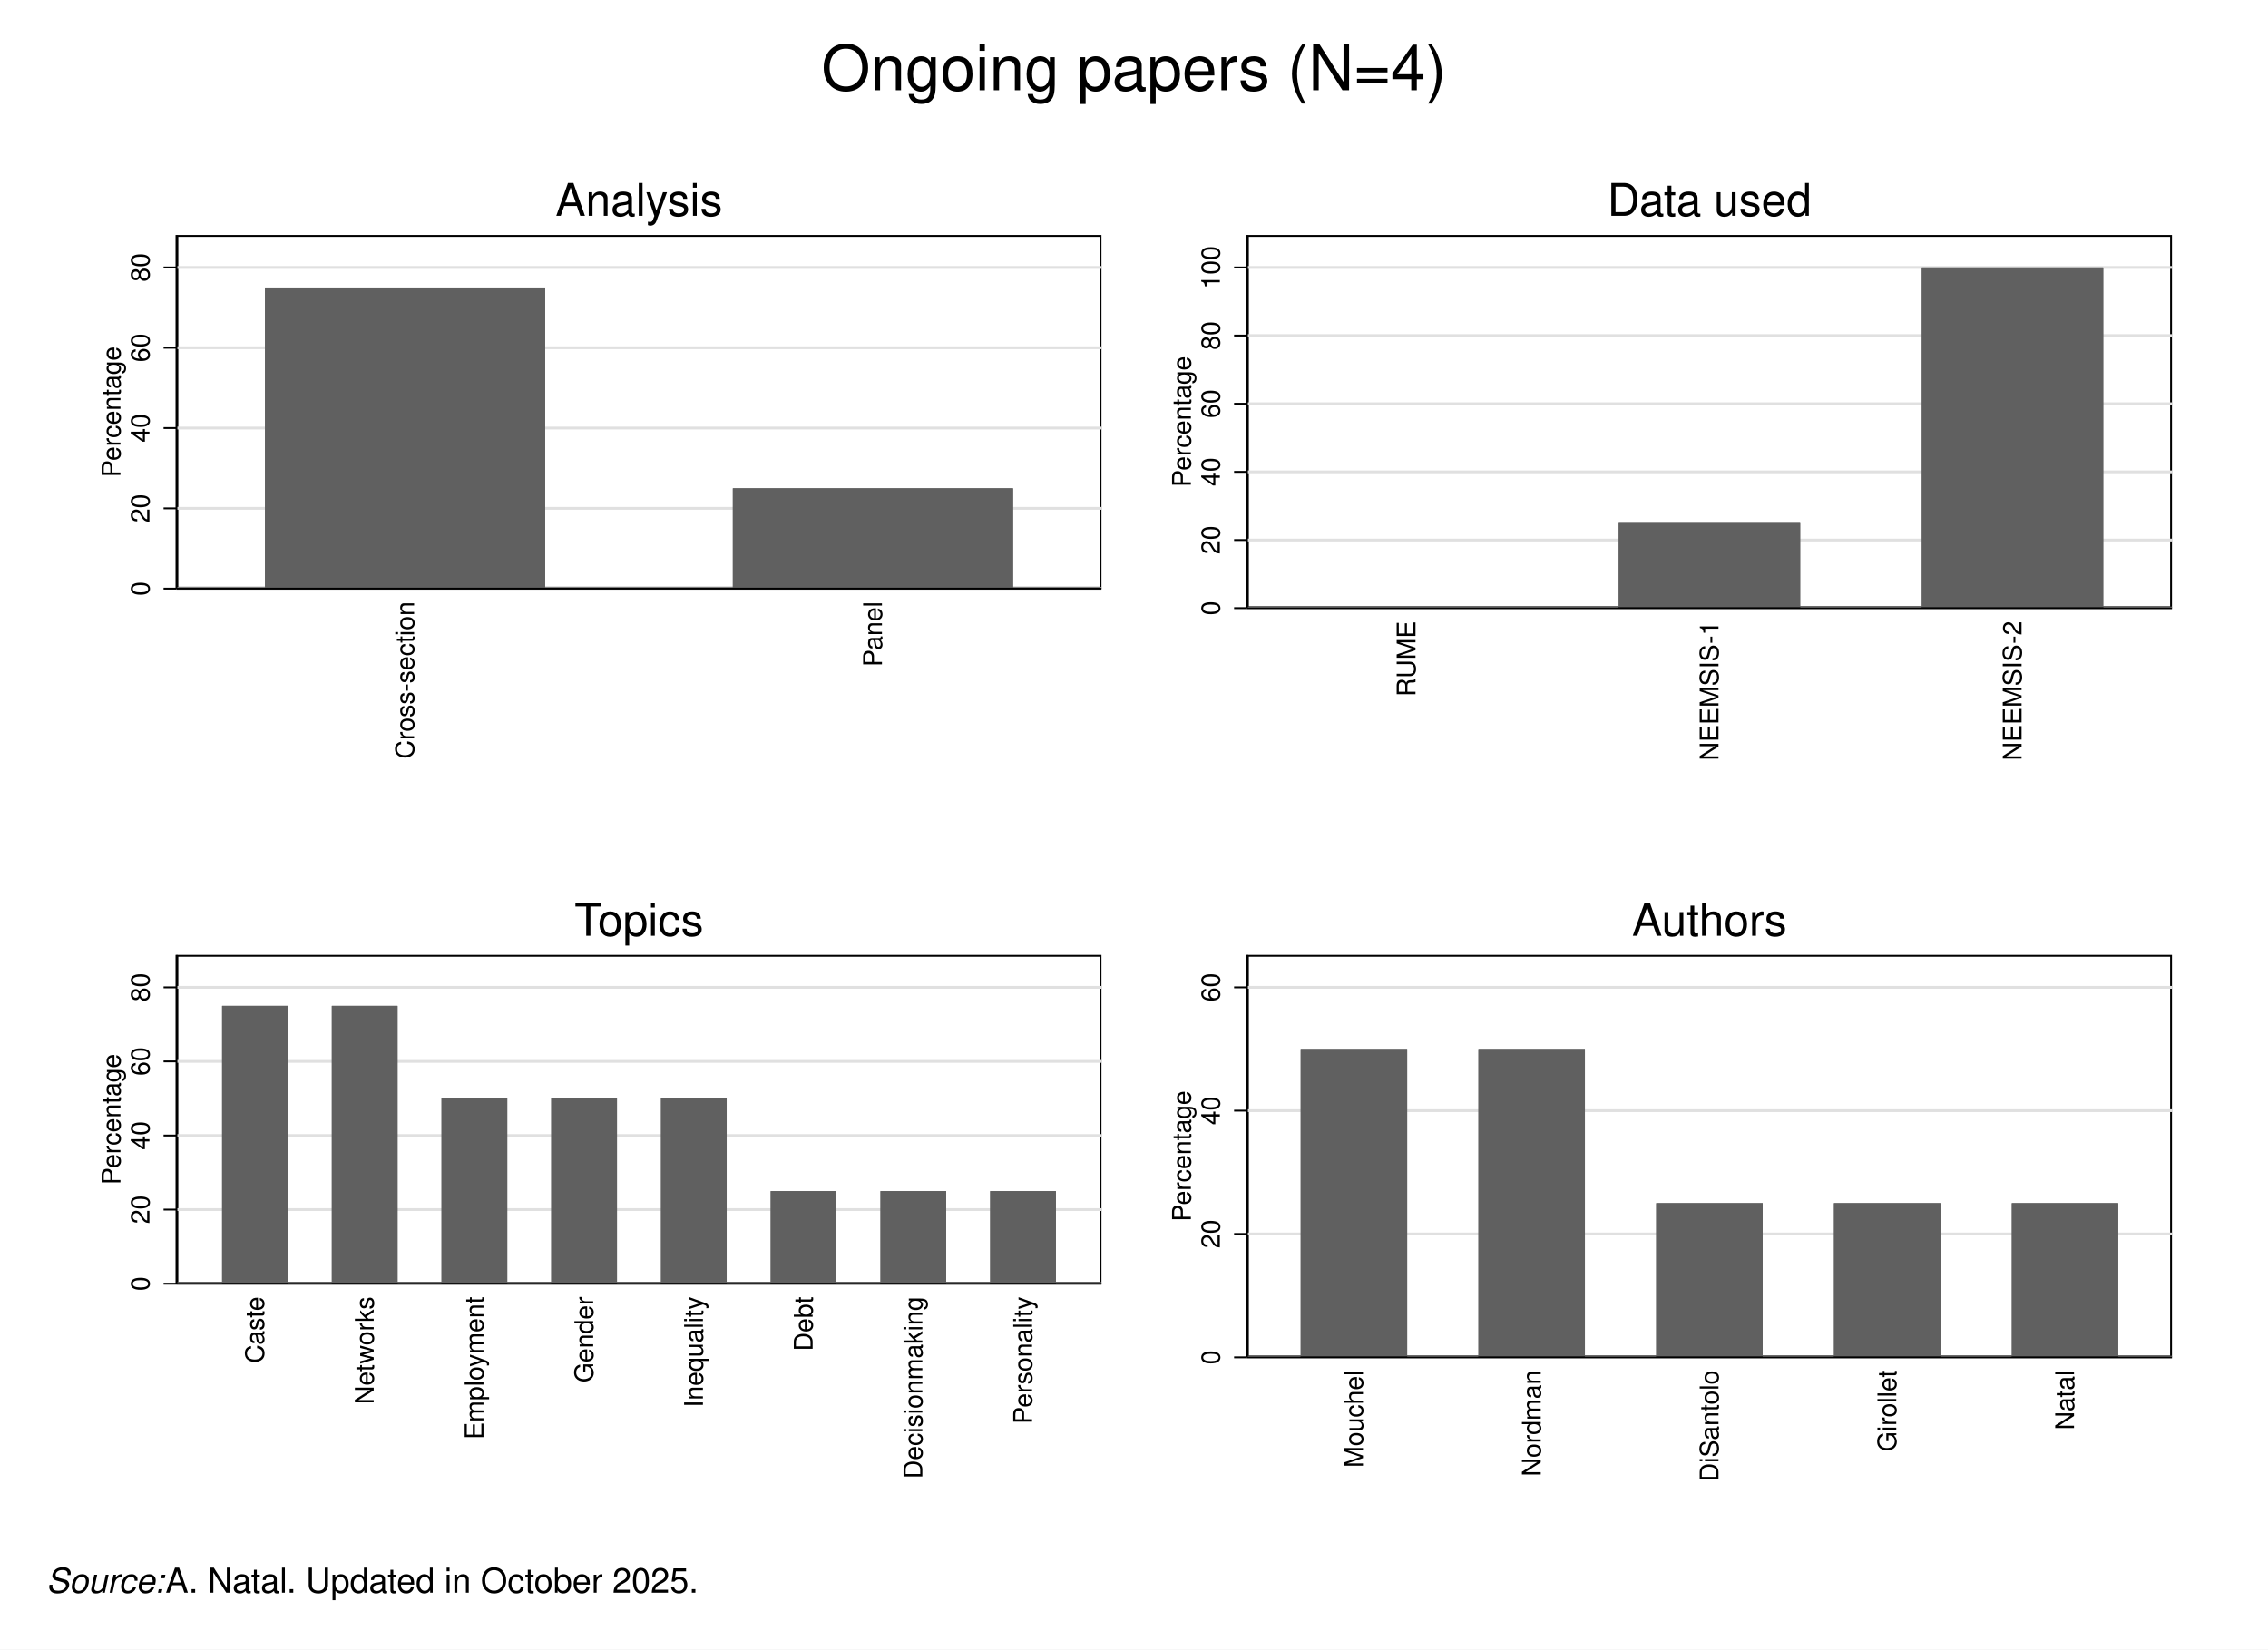
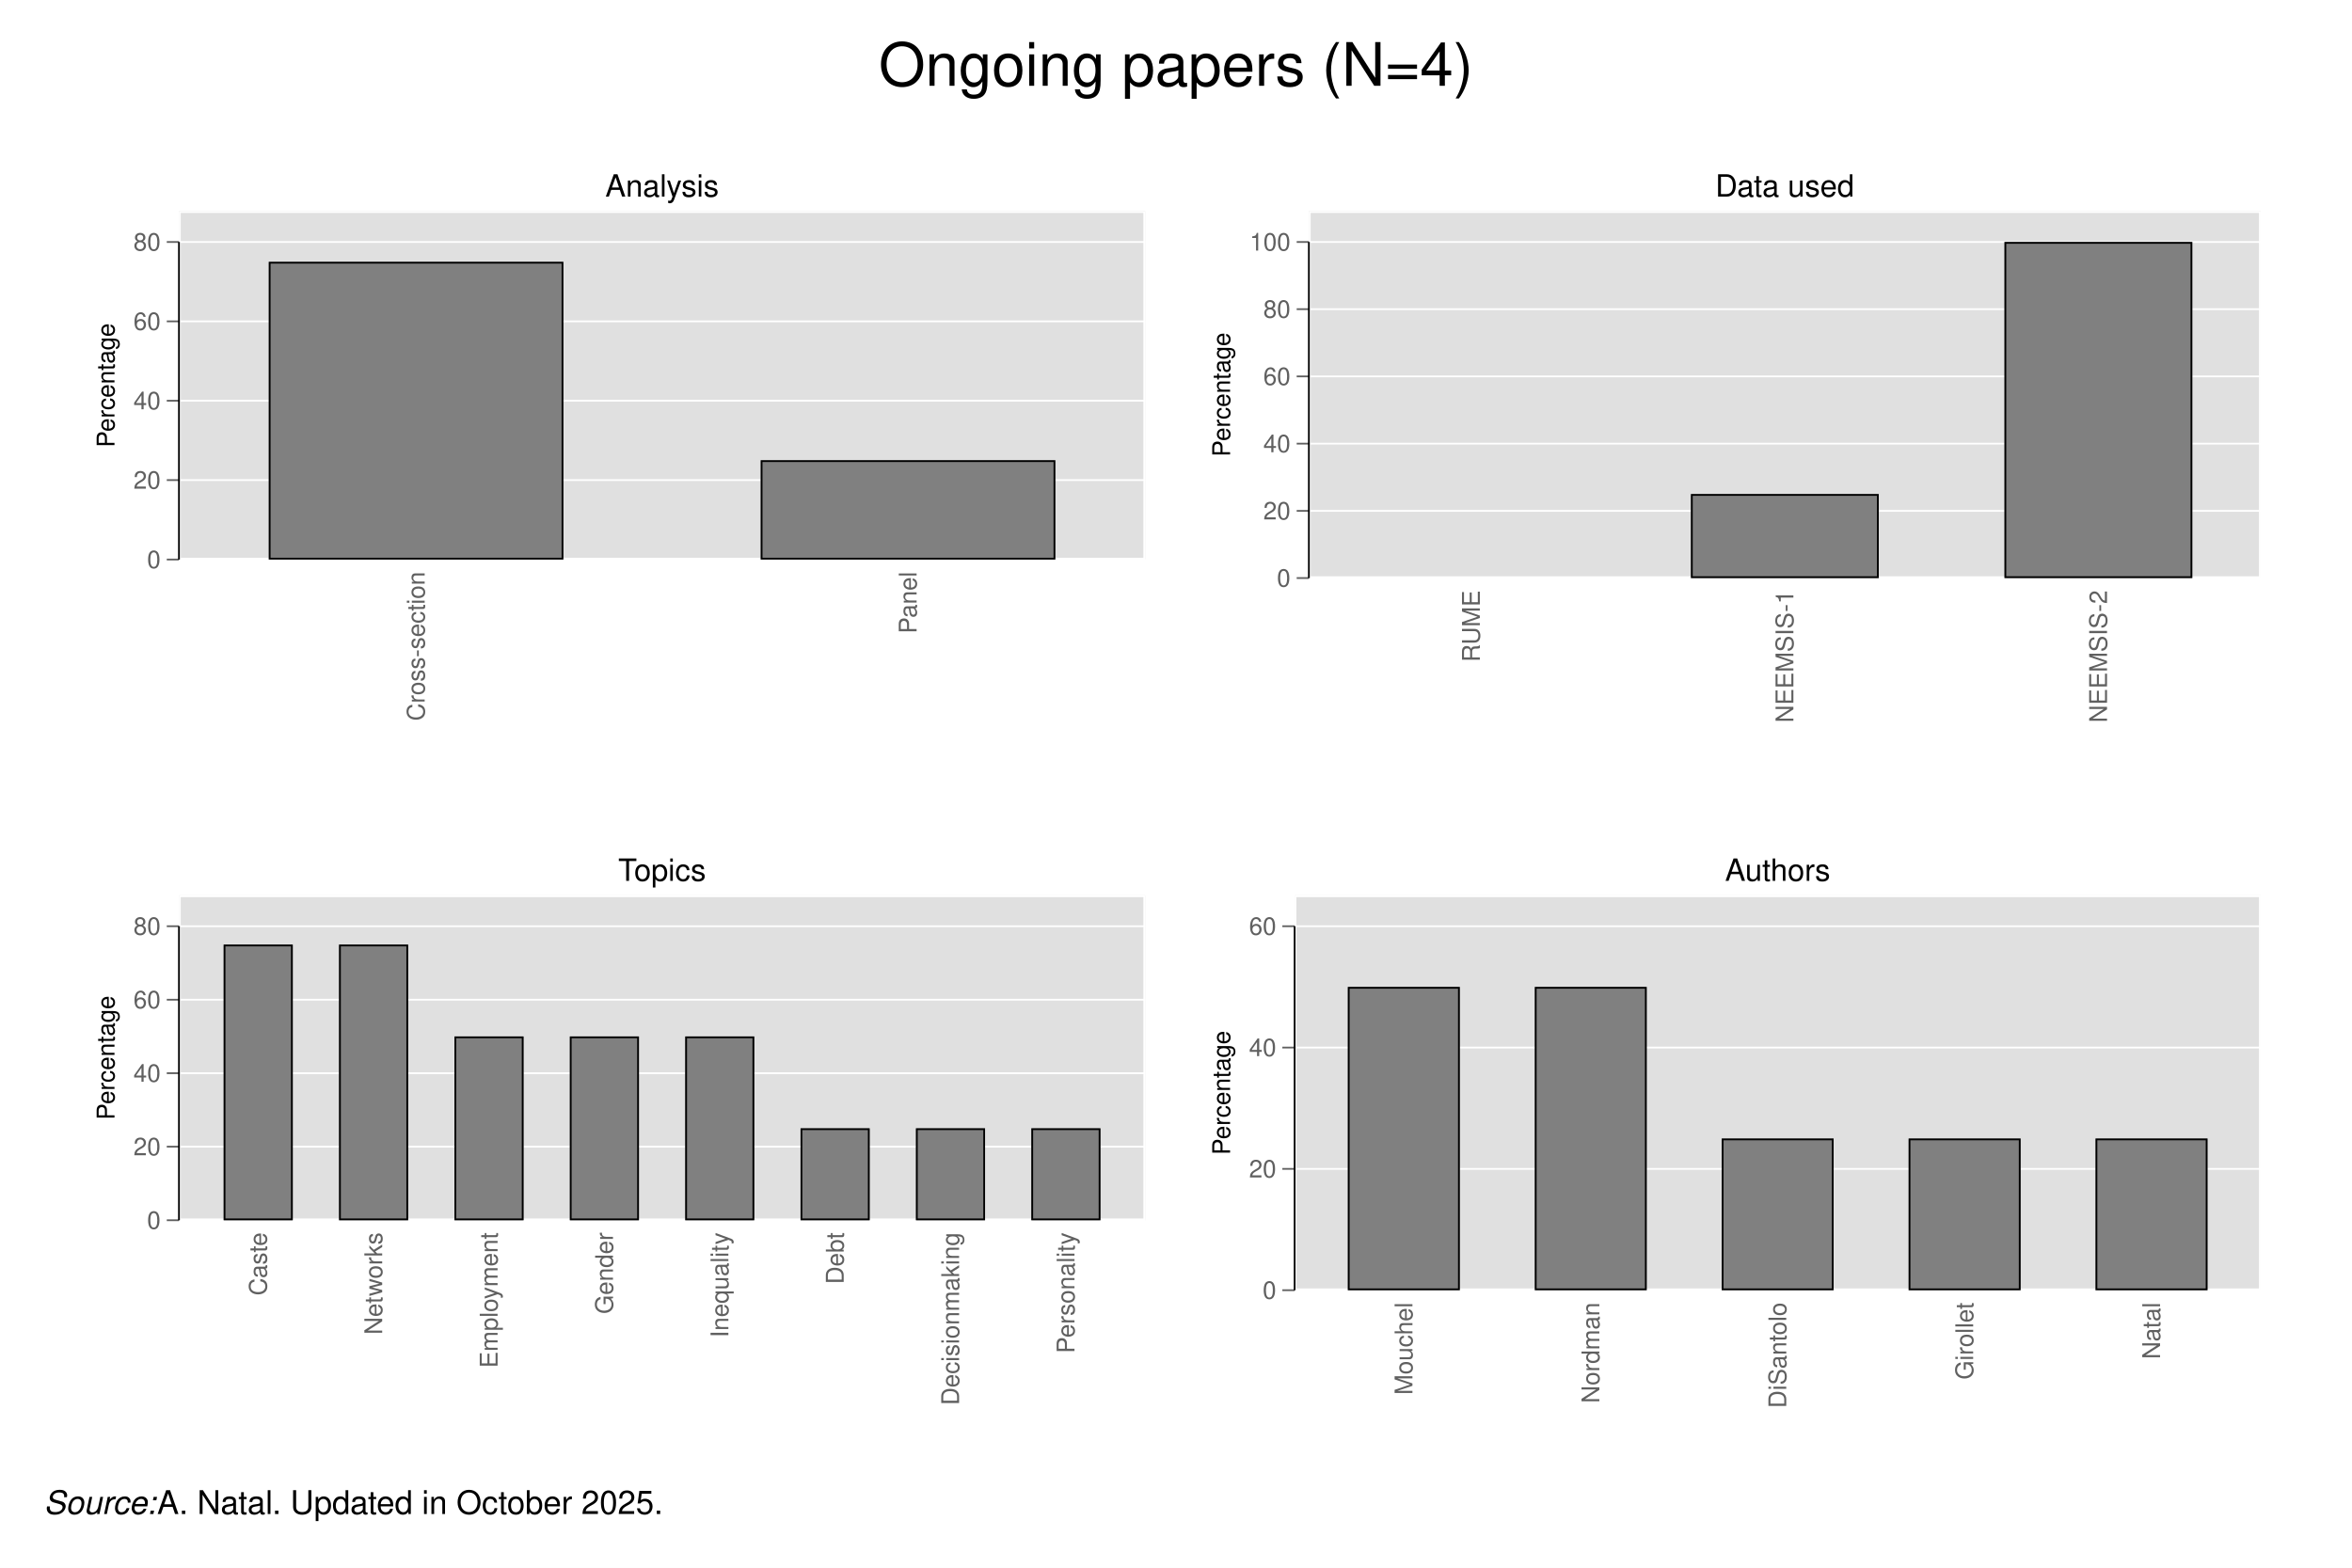
- <svg xmlns="http://www.w3.org/2000/svg" version="1.1" width="5.50in" height="4.00in" viewBox="0 0 3960 2880">
-   <rect x="0" y="0" width="3960" height="2880" style="fill:#FFFFFF;stroke:none" />
-   <rect x="0.00" y="0.00" width="3959.88" height="2880.00" style="fill:#FFFFFF" />
-   <rect x="2.88" y="2.88" width="3954.12" height="2874.24" style="fill:none;stroke:#FFFFFF;stroke-width:5.76" />
-   <rect x="63.36" y="207.91" width="3833.16" height="1257.09" style="fill:#FFFFFF" />
-   <rect x="65.52" y="210.07" width="3828.84" height="1252.77" style="fill:none;stroke:#FFFFFF;stroke-width:4.32" />
-   <rect x="110.88" y="255.43" width="1869.12" height="1162.05" style="fill:#FFFFFF" />
-   <rect x="112.50" y="257.05" width="1865.88" height="1158.81" style="fill:none;stroke:#FFFFFF;stroke-width:3.24" />
-   <rect x="309.76" y="411.99" width="1611.82" height="614.29" style="fill:none;stroke:#000000;stroke-width:3.24" />
-   <line x1="308.14" y1="1027.90" x2="1923.20" y2="1027.90" style="stroke:#E0E0E0;stroke-width:4.86" />
-   <line x1="308.14" y1="887.69" x2="1923.20" y2="887.69" style="stroke:#E0E0E0;stroke-width:4.86" />
-   <line x1="308.14" y1="747.47" x2="1923.20" y2="747.47" style="stroke:#E0E0E0;stroke-width:4.86" />
-   <line x1="308.14" y1="607.26" x2="1923.20" y2="607.26" style="stroke:#E0E0E0;stroke-width:4.86" />
-   <line x1="308.14" y1="467.05" x2="1923.20" y2="467.05" style="stroke:#E0E0E0;stroke-width:4.86" />
-   <rect x="462.70" y="502.07" width="489.18" height="525.83" style="fill:#606060" />
-   <rect x="464.32" y="503.69" width="485.94" height="522.59" style="fill:none;stroke:#606060;stroke-width:3.24" />
-   <rect x="1279.58" y="852.66" width="489.18" height="175.24" style="fill:#606060" />
-   <rect x="1281.19" y="854.28" width="485.94" height="172.00" style="fill:none;stroke:#606060;stroke-width:3.24" />
-   <line x1="308.14" y1="1027.90" x2="308.14" y2="410.37" style="stroke:#000000;stroke-width:3.24" />
-   <line x1="308.14" y1="1027.90" x2="285.62" y2="1027.90" style="stroke:#000000;stroke-width:3.24" />
-   <text x="260.90" y="1027.90" style="font-family:'Helvetica';font-size:45.05px;fill:#000000" transform="rotate(-90 260.90,1027.90)" text-anchor="middle">0</text>
-   <line x1="308.14" y1="887.69" x2="285.62" y2="887.69" style="stroke:#000000;stroke-width:3.24" />
-   <text x="260.90" y="887.69" style="font-family:'Helvetica';font-size:45.05px;fill:#000000" transform="rotate(-90 260.90,887.69)" text-anchor="middle">20</text>
-   <line x1="308.14" y1="747.47" x2="285.62" y2="747.47" style="stroke:#000000;stroke-width:3.24" />
-   <text x="260.90" y="747.47" style="font-family:'Helvetica';font-size:45.05px;fill:#000000" transform="rotate(-90 260.90,747.47)" text-anchor="middle">40</text>
-   <line x1="308.14" y1="607.26" x2="285.62" y2="607.26" style="stroke:#000000;stroke-width:3.24" />
-   <text x="260.90" y="607.26" style="font-family:'Helvetica';font-size:45.05px;fill:#000000" transform="rotate(-90 260.90,607.26)" text-anchor="middle">60</text>
-   <line x1="308.14" y1="467.05" x2="285.62" y2="467.05" style="stroke:#000000;stroke-width:3.24" />
-   <text x="260.90" y="467.05" style="font-family:'Helvetica';font-size:45.05px;fill:#000000" transform="rotate(-90 260.90,467.05)" text-anchor="middle">80</text>
-   <text x="210.29" y="719.13" style="font-family:'Helvetica';font-size:45.05px;fill:#000000" transform="rotate(-90 210.29,719.13)" text-anchor="middle">Percentage</text>
-   <line x1="308.14" y1="1027.90" x2="1923.20" y2="1027.90" style="stroke:#000000;stroke-width:3.24" />
-   <text x="723.03" y="1050.42" style="font-family:'Helvetica';font-size:45.05px;fill:#000000" transform="rotate(-90 723.03,1050.42)" text-anchor="end">Cross-section</text>
-   <text x="1539.90" y="1050.42" style="font-family:'Helvetica';font-size:45.05px;fill:#000000" transform="rotate(-90 1539.90,1050.42)" text-anchor="end">Panel</text>
-   <text x="1115.73" y="376.92" style="font-family:'Helvetica';font-size:78.70px;fill:#000000" text-anchor="middle">Analysis</text>
-   <rect x="1980.00" y="255.43" width="1869.00" height="1162.05" style="fill:#FFFFFF" />
-   <rect x="1981.62" y="257.05" width="1865.76" height="1158.81" style="fill:none;stroke:#FFFFFF;stroke-width:3.24" />
-   <rect x="2178.88" y="411.99" width="1611.82" height="648.32" style="fill:none;stroke:#000000;stroke-width:3.24" />
-   <line x1="2177.26" y1="1061.93" x2="3792.32" y2="1061.93" style="stroke:#E0E0E0;stroke-width:4.86" />
-   <line x1="2177.26" y1="943.00" x2="3792.32" y2="943.00" style="stroke:#E0E0E0;stroke-width:4.86" />
-   <line x1="2177.26" y1="823.95" x2="3792.32" y2="823.95" style="stroke:#E0E0E0;stroke-width:4.86" />
-   <line x1="2177.26" y1="705.03" x2="3792.32" y2="705.03" style="stroke:#E0E0E0;stroke-width:4.86" />
-   <line x1="2177.26" y1="585.97" x2="3792.32" y2="585.97" style="stroke:#E0E0E0;stroke-width:4.86" />
-   <line x1="2177.26" y1="467.05" x2="3792.32" y2="467.05" style="stroke:#E0E0E0;stroke-width:4.86" />
-   <rect x="2826.33" y="913.30" width="316.80" height="148.63" style="fill:#606060" />
-   <rect x="2827.95" y="914.92" width="313.56" height="145.39" style="fill:none;stroke:#606060;stroke-width:3.24" />
-   <rect x="3355.48" y="467.05" width="316.80" height="594.88" style="fill:#606060" />
-   <rect x="3357.10" y="468.67" width="313.56" height="591.64" style="fill:none;stroke:#606060;stroke-width:3.24" />
-   <line x1="2177.26" y1="1061.93" x2="2177.26" y2="410.37" style="stroke:#000000;stroke-width:3.24" />
-   <line x1="2177.26" y1="1061.93" x2="2154.74" y2="1061.93" style="stroke:#000000;stroke-width:3.24" />
-   <text x="2129.90" y="1061.93" style="font-family:'Helvetica';font-size:45.05px;fill:#000000" transform="rotate(-90 2129.90,1061.93)" text-anchor="middle">0</text>
-   <line x1="2177.26" y1="943.00" x2="2154.74" y2="943.00" style="stroke:#000000;stroke-width:3.24" />
-   <text x="2129.90" y="943.00" style="font-family:'Helvetica';font-size:45.05px;fill:#000000" transform="rotate(-90 2129.90,943.00)" text-anchor="middle">20</text>
-   <line x1="2177.26" y1="823.95" x2="2154.74" y2="823.95" style="stroke:#000000;stroke-width:3.24" />
-   <text x="2129.90" y="823.95" style="font-family:'Helvetica';font-size:45.05px;fill:#000000" transform="rotate(-90 2129.90,823.95)" text-anchor="middle">40</text>
-   <line x1="2177.26" y1="705.03" x2="2154.74" y2="705.03" style="stroke:#000000;stroke-width:3.24" />
-   <text x="2129.90" y="705.03" style="font-family:'Helvetica';font-size:45.05px;fill:#000000" transform="rotate(-90 2129.90,705.03)" text-anchor="middle">60</text>
-   <line x1="2177.26" y1="585.97" x2="2154.74" y2="585.97" style="stroke:#000000;stroke-width:3.24" />
-   <text x="2129.90" y="585.97" style="font-family:'Helvetica';font-size:45.05px;fill:#000000" transform="rotate(-90 2129.90,585.97)" text-anchor="middle">80</text>
-   <line x1="2177.26" y1="467.05" x2="2154.74" y2="467.05" style="stroke:#000000;stroke-width:3.24" />
-   <text x="2129.90" y="467.05" style="font-family:'Helvetica';font-size:45.05px;fill:#000000" transform="rotate(-90 2129.90,467.05)" text-anchor="middle">100</text>
-   <text x="2079.28" y="736.21" style="font-family:'Helvetica';font-size:45.05px;fill:#000000" transform="rotate(-90 2079.28,736.21)" text-anchor="middle">Percentage</text>
-   <line x1="2177.26" y1="1061.93" x2="3792.32" y2="1061.93" style="stroke:#000000;stroke-width:3.24" />
-   <text x="2471.49" y="1084.46" style="font-family:'Helvetica';font-size:45.05px;fill:#000000" transform="rotate(-90 2471.49,1084.46)" text-anchor="end">RUME</text>
-   <text x="3000.52" y="1084.46" style="font-family:'Helvetica';font-size:45.05px;fill:#000000" transform="rotate(-90 3000.52,1084.46)" text-anchor="end">NEEMSIS-1</text>
-   <text x="3529.68" y="1084.46" style="font-family:'Helvetica';font-size:45.05px;fill:#000000" transform="rotate(-90 3529.68,1084.46)" text-anchor="end">NEEMSIS-2</text>
-   <text x="2984.73" y="376.92" style="font-family:'Helvetica';font-size:78.70px;fill:#000000" text-anchor="middle">Data used</text>
-   <rect x="63.36" y="1465.00" width="3833.16" height="1257.09" style="fill:#FFFFFF" />
-   <rect x="65.52" y="1467.16" width="3828.84" height="1252.77" style="fill:none;stroke:#FFFFFF;stroke-width:4.32" />
-   <rect x="110.88" y="1512.52" width="1869.12" height="1162.05" style="fill:#FFFFFF" />
-   <rect x="112.50" y="1514.14" width="1865.88" height="1158.81" style="fill:none;stroke:#FFFFFF;stroke-width:3.24" />
-   <rect x="309.76" y="1669.08" width="1611.82" height="570.98" style="fill:none;stroke:#000000;stroke-width:3.24" />
-   <line x1="308.14" y1="2241.68" x2="1923.20" y2="2241.68" style="stroke:#E0E0E0;stroke-width:4.86" />
-   <line x1="308.14" y1="2112.23" x2="1923.20" y2="2112.23" style="stroke:#E0E0E0;stroke-width:4.86" />
-   <line x1="308.14" y1="1982.91" x2="1923.20" y2="1982.91" style="stroke:#E0E0E0;stroke-width:4.86" />
-   <line x1="308.14" y1="1853.46" x2="1923.20" y2="1853.46" style="stroke:#E0E0E0;stroke-width:4.86" />
-   <line x1="308.14" y1="1724.14" x2="1923.20" y2="1724.14" style="stroke:#E0E0E0;stroke-width:4.86" />
-   <rect x="387.83" y="1756.44" width="114.72" height="485.24" style="fill:#606060" />
-   <rect x="389.45" y="1758.06" width="111.48" height="482.00" style="fill:none;stroke:#606060;stroke-width:3.24" />
-   <rect x="579.40" y="1756.44" width="114.72" height="485.24" style="fill:#606060" />
-   <rect x="581.02" y="1758.06" width="111.48" height="482.00" style="fill:none;stroke:#606060;stroke-width:3.24" />
-   <rect x="770.96" y="1918.18" width="114.72" height="323.49" style="fill:#606060" />
-   <rect x="772.58" y="1919.80" width="111.48" height="320.25" style="fill:none;stroke:#606060;stroke-width:3.24" />
-   <rect x="962.53" y="1918.18" width="114.72" height="323.49" style="fill:#606060" />
-   <rect x="964.15" y="1919.80" width="111.48" height="320.25" style="fill:none;stroke:#606060;stroke-width:3.24" />
-   <rect x="1154.09" y="1918.18" width="114.72" height="323.49" style="fill:#606060" />
-   <rect x="1155.71" y="1919.80" width="111.48" height="320.25" style="fill:none;stroke:#606060;stroke-width:3.24" />
-   <rect x="1345.66" y="2079.93" width="114.72" height="161.75" style="fill:#606060" />
-   <rect x="1347.28" y="2081.55" width="111.48" height="158.51" style="fill:none;stroke:#606060;stroke-width:3.24" />
-   <rect x="1537.35" y="2079.93" width="114.72" height="161.75" style="fill:#606060" />
-   <rect x="1538.97" y="2081.55" width="111.48" height="158.51" style="fill:none;stroke:#606060;stroke-width:3.24" />
-   <rect x="1728.91" y="2079.93" width="114.72" height="161.75" style="fill:#606060" />
-   <rect x="1730.53" y="2081.55" width="111.48" height="158.51" style="fill:none;stroke:#606060;stroke-width:3.24" />
-   <line x1="308.14" y1="2241.68" x2="308.14" y2="1667.46" style="stroke:#000000;stroke-width:3.24" />
-   <line x1="308.14" y1="2241.68" x2="285.62" y2="2241.68" style="stroke:#000000;stroke-width:3.24" />
-   <text x="260.90" y="2241.68" style="font-family:'Helvetica';font-size:45.05px;fill:#000000" transform="rotate(-90 260.90,2241.68)" text-anchor="middle">0</text>
-   <line x1="308.14" y1="2112.23" x2="285.62" y2="2112.23" style="stroke:#000000;stroke-width:3.24" />
-   <text x="260.90" y="2112.23" style="font-family:'Helvetica';font-size:45.05px;fill:#000000" transform="rotate(-90 260.90,2112.23)" text-anchor="middle">20</text>
-   <line x1="308.14" y1="1982.91" x2="285.62" y2="1982.91" style="stroke:#000000;stroke-width:3.24" />
-   <text x="260.90" y="1982.91" style="font-family:'Helvetica';font-size:45.05px;fill:#000000" transform="rotate(-90 260.90,1982.91)" text-anchor="middle">40</text>
-   <line x1="308.14" y1="1853.46" x2="285.62" y2="1853.46" style="stroke:#000000;stroke-width:3.24" />
-   <text x="260.90" y="1853.46" style="font-family:'Helvetica';font-size:45.05px;fill:#000000" transform="rotate(-90 260.90,1853.46)" text-anchor="middle">60</text>
-   <line x1="308.14" y1="1724.14" x2="285.62" y2="1724.14" style="stroke:#000000;stroke-width:3.24" />
-   <text x="260.90" y="1724.14" style="font-family:'Helvetica';font-size:45.05px;fill:#000000" transform="rotate(-90 260.90,1724.14)" text-anchor="middle">80</text>
-   <text x="210.29" y="1954.57" style="font-family:'Helvetica';font-size:45.05px;fill:#000000" transform="rotate(-90 210.29,1954.57)" text-anchor="middle">Percentage</text>
-   <line x1="308.14" y1="2241.68" x2="1923.20" y2="2241.68" style="stroke:#000000;stroke-width:3.24" />
-   <text x="460.93" y="2264.20" style="font-family:'Helvetica';font-size:45.05px;fill:#000000" transform="rotate(-90 460.93,2264.20)" text-anchor="end">Caste</text>
-   <text x="652.49" y="2264.20" style="font-family:'Helvetica';font-size:45.05px;fill:#000000" transform="rotate(-90 652.49,2264.20)" text-anchor="end">Networks</text>
-   <text x="844.18" y="2264.20" style="font-family:'Helvetica';font-size:45.05px;fill:#000000" transform="rotate(-90 844.18,2264.20)" text-anchor="end">Employment</text>
-   <text x="1035.74" y="2264.20" style="font-family:'Helvetica';font-size:45.05px;fill:#000000" transform="rotate(-90 1035.74,2264.20)" text-anchor="end">Gender</text>
-   <text x="1227.31" y="2264.20" style="font-family:'Helvetica';font-size:45.05px;fill:#000000" transform="rotate(-90 1227.31,2264.20)" text-anchor="end">Inequality</text>
-   <text x="1418.87" y="2264.20" style="font-family:'Helvetica';font-size:45.05px;fill:#000000" transform="rotate(-90 1418.87,2264.20)" text-anchor="end">Debt</text>
-   <text x="1610.44" y="2264.20" style="font-family:'Helvetica';font-size:45.05px;fill:#000000" transform="rotate(-90 1610.44,2264.20)" text-anchor="end">Decisionmaking</text>
-   <text x="1802.00" y="2264.20" style="font-family:'Helvetica';font-size:45.05px;fill:#000000" transform="rotate(-90 1802.00,2264.20)" text-anchor="end">Personality</text>
-   <text x="1115.73" y="1634.01" style="font-family:'Helvetica';font-size:78.70px;fill:#000000" text-anchor="middle">Topics</text>
-   <rect x="1980.00" y="1512.52" width="1869.00" height="1162.05" style="fill:#FFFFFF" />
-   <rect x="1981.62" y="1514.14" width="1865.76" height="1158.81" style="fill:none;stroke:#FFFFFF;stroke-width:3.24" />
-   <rect x="2178.88" y="1669.08" width="1611.82" height="699.56" style="fill:none;stroke:#000000;stroke-width:3.24" />
-   <line x1="2177.26" y1="2370.26" x2="3792.32" y2="2370.26" style="stroke:#E0E0E0;stroke-width:4.86" />
-   <line x1="2177.26" y1="2154.80" x2="3792.32" y2="2154.80" style="stroke:#E0E0E0;stroke-width:4.86" />
-   <line x1="2177.26" y1="1939.47" x2="3792.32" y2="1939.47" style="stroke:#E0E0E0;stroke-width:4.86" />
-   <line x1="2177.26" y1="1724.14" x2="3792.32" y2="1724.14" style="stroke:#E0E0E0;stroke-width:4.86" />
-   <rect x="2271.06" y="1831.80" width="185.87" height="538.45" style="fill:#606060" />
-   <rect x="2272.68" y="1833.42" width="182.63" height="535.21" style="fill:none;stroke:#606060;stroke-width:3.24" />
-   <rect x="2581.43" y="1831.80" width="185.87" height="538.45" style="fill:#606060" />
-   <rect x="2583.04" y="1833.42" width="182.63" height="535.21" style="fill:none;stroke:#606060;stroke-width:3.24" />
-   <rect x="2891.79" y="2100.97" width="185.87" height="269.29" style="fill:#606060" />
-   <rect x="2893.41" y="2102.59" width="182.63" height="266.05" style="fill:none;stroke:#606060;stroke-width:3.24" />
-   <rect x="3202.16" y="2100.97" width="185.87" height="269.29" style="fill:#606060" />
-   <rect x="3203.77" y="2102.59" width="182.63" height="266.05" style="fill:none;stroke:#606060;stroke-width:3.24" />
-   <rect x="3512.64" y="2100.97" width="185.75" height="269.29" style="fill:#606060" />
-   <rect x="3514.26" y="2102.59" width="182.51" height="266.05" style="fill:none;stroke:#606060;stroke-width:3.24" />
-   <line x1="2177.26" y1="2370.26" x2="2177.26" y2="1667.46" style="stroke:#000000;stroke-width:3.24" />
-   <line x1="2177.26" y1="2370.26" x2="2154.74" y2="2370.26" style="stroke:#000000;stroke-width:3.24" />
-   <text x="2129.90" y="2370.26" style="font-family:'Helvetica';font-size:45.05px;fill:#000000" transform="rotate(-90 2129.90,2370.26)" text-anchor="middle">0</text>
-   <line x1="2177.26" y1="2154.80" x2="2154.74" y2="2154.80" style="stroke:#000000;stroke-width:3.24" />
-   <text x="2129.90" y="2154.80" style="font-family:'Helvetica';font-size:45.05px;fill:#000000" transform="rotate(-90 2129.90,2154.80)" text-anchor="middle">20</text>
-   <line x1="2177.26" y1="1939.47" x2="2154.74" y2="1939.47" style="stroke:#000000;stroke-width:3.24" />
-   <text x="2129.90" y="1939.47" style="font-family:'Helvetica';font-size:45.05px;fill:#000000" transform="rotate(-90 2129.90,1939.47)" text-anchor="middle">40</text>
-   <line x1="2177.26" y1="1724.14" x2="2154.74" y2="1724.14" style="stroke:#000000;stroke-width:3.24" />
-   <text x="2129.90" y="1724.14" style="font-family:'Helvetica';font-size:45.05px;fill:#000000" transform="rotate(-90 2129.90,1724.14)" text-anchor="middle">60</text>
-   <text x="2079.28" y="2018.80" style="font-family:'Helvetica';font-size:45.05px;fill:#000000" transform="rotate(-90 2079.28,2018.80)" text-anchor="middle">Percentage</text>
-   <line x1="2177.26" y1="2370.26" x2="3792.32" y2="2370.26" style="stroke:#000000;stroke-width:3.24" />
-   <text x="2379.79" y="2392.78" style="font-family:'Helvetica';font-size:45.05px;fill:#000000" transform="rotate(-90 2379.79,2392.78)" text-anchor="end">Mouchel</text>
-   <text x="2690.16" y="2392.78" style="font-family:'Helvetica';font-size:45.05px;fill:#000000" transform="rotate(-90 2690.16,2392.78)" text-anchor="end">Nordman</text>
-   <text x="3000.52" y="2392.78" style="font-family:'Helvetica';font-size:45.05px;fill:#000000" transform="rotate(-90 3000.52,2392.78)" text-anchor="end">DiSantolo</text>
-   <text x="3310.89" y="2392.78" style="font-family:'Helvetica';font-size:45.05px;fill:#000000" transform="rotate(-90 3310.89,2392.78)" text-anchor="end">Girollet</text>
-   <text x="3621.25" y="2392.78" style="font-family:'Helvetica';font-size:45.05px;fill:#000000" transform="rotate(-90 3621.25,2392.78)" text-anchor="end">Natal</text>
-   <text x="2984.73" y="1634.01" style="font-family:'Helvetica';font-size:78.70px;fill:#000000" text-anchor="middle">Authors</text>
-   <text x="80.69" y="2781.24" style="fill:#000000">
-     <tspan style="font-family:'Helvetica';font-style:italic;font-size:60.02px">Source:</tspan>
-     <tspan style="font-family:'Helvetica';font-size:60.02px"> A. Natal. Updated in October 2025.</tspan>
+ <svg xmlns="http://www.w3.org/2000/svg" version="1.1" width="6.00in" height="4.00in" viewBox="0 0 4320 2880">
+   <rect x="0" y="0" width="4320" height="2880" style="fill:#FFFFFF;stroke:none" />
+   <rect x="0.00" y="0.00" width="4320.00" height="2880.00" style="fill:#FFFFFF" />
+   <rect x="2.88" y="2.88" width="4314.24" height="2874.24" style="fill:none;stroke:#FFFFFF;stroke-width:5.76" />
+   <rect x="63.31" y="207.90" width="4193.24" height="1257.14" style="fill:#FFFFFF" />
+   <rect x="65.47" y="210.06" width="4188.92" height="1252.82" style="fill:none;stroke:#FFFFFF;stroke-width:4.32" />
+   <rect x="110.83" y="255.42" width="2049.17" height="1162.10" style="fill:#FFFFFF" />
+   <rect x="112.45" y="257.04" width="2045.93" height="1158.86" style="fill:none;stroke:#FFFFFF;stroke-width:3.24" />
+   <rect x="328.73" y="387.86" width="1774.58" height="640.05" style="fill:#E0E0E0" />
+   <rect x="330.34" y="389.48" width="1771.34" height="636.81" style="fill:none;stroke:#FFFFFF;stroke-width:3.24" />
+   <line x1="328.73" y1="1027.91" x2="2103.30" y2="1027.91" style="stroke:#FFFFFF;stroke-width:3.24" />
+   <line x1="328.73" y1="881.97" x2="2103.30" y2="881.97" style="stroke:#FFFFFF;stroke-width:3.24" />
+   <line x1="328.73" y1="736.17" x2="2103.30" y2="736.17" style="stroke:#FFFFFF;stroke-width:3.24" />
+   <line x1="328.73" y1="590.36" x2="2103.30" y2="590.36" style="stroke:#FFFFFF;stroke-width:3.24" />
+   <line x1="328.73" y1="444.56" x2="2103.30" y2="444.56" style="stroke:#FFFFFF;stroke-width:3.24" />
+   <rect x="493.69" y="481.01" width="541.08" height="546.89" style="fill:#808080" />
+   <rect x="495.31" y="482.63" width="537.84" height="543.65" style="fill:none;stroke:#000000;stroke-width:3.24" />
+   <rect x="1397.25" y="845.52" width="541.08" height="182.39" style="fill:#808080" />
+   <rect x="1398.87" y="847.14" width="537.84" height="179.15" style="fill:none;stroke:#000000;stroke-width:3.24" />
+   <line x1="328.73" y1="1027.91" x2="306.32" y2="1027.91" style="stroke:#606060;stroke-width:3.24" />
+   <text x="295.11" y="1043.67" style="font-family:'Helvetica';font-size:44.95px;fill:#606060" text-anchor="end">0</text>
+   <line x1="328.73" y1="881.97" x2="306.32" y2="881.97" style="stroke:#606060;stroke-width:3.24" />
+   <text x="295.11" y="897.74" style="font-family:'Helvetica';font-size:44.95px;fill:#606060" text-anchor="end">20</text>
+   <line x1="328.73" y1="736.17" x2="306.32" y2="736.17" style="stroke:#606060;stroke-width:3.24" />
+   <text x="295.11" y="751.93" style="font-family:'Helvetica';font-size:44.95px;fill:#606060" text-anchor="end">40</text>
+   <line x1="328.73" y1="590.36" x2="306.32" y2="590.36" style="stroke:#606060;stroke-width:3.24" />
+   <text x="295.11" y="606.13" style="font-family:'Helvetica';font-size:44.95px;fill:#606060" text-anchor="end">60</text>
+   <line x1="328.73" y1="444.56" x2="306.32" y2="444.56" style="stroke:#606060;stroke-width:3.24" />
+   <text x="295.11" y="460.33" style="font-family:'Helvetica';font-size:44.95px;fill:#606060" text-anchor="end">80</text>
+   <line x1="328.73" y1="1027.91" x2="328.73" y2="444.56" style="stroke:#000000;stroke-width:3.24" />
+   <text x="210.28" y="707.82" style="font-family:'Helvetica';font-size:44.95px;fill:#000000" transform="rotate(-90 210.28,707.82)" text-anchor="middle">Percentage</text>
+   <text x="780.00" y="1050.32" style="font-family:'Helvetica';font-size:44.95px;fill:#606060" transform="rotate(-90 780.00,1050.32)" text-anchor="end">Cross-section</text>
+   <text x="1683.56" y="1050.32" style="font-family:'Helvetica';font-size:44.95px;fill:#606060" transform="rotate(-90 1683.56,1050.32)" text-anchor="end">Panel</text>
+   <text x="1216.08" y="361.18" style="font-family:'Helvetica';font-size:56.30px;fill:#000000" text-anchor="middle">Analysis</text>
+   <rect x="2160.00" y="255.42" width="2049.03" height="1162.10" style="fill:#FFFFFF" />
+   <rect x="2161.62" y="257.04" width="2045.79" height="1158.86" style="fill:none;stroke:#FFFFFF;stroke-width:3.24" />
+   <rect x="2404.08" y="387.86" width="1748.25" height="674.07" style="fill:#E0E0E0" />
+   <rect x="2405.70" y="389.48" width="1745.01" height="670.83" style="fill:none;stroke:#FFFFFF;stroke-width:3.24" />
+   <line x1="2404.08" y1="1061.93" x2="4152.33" y2="1061.93" style="stroke:#FFFFFF;stroke-width:3.24" />
+   <line x1="2404.08" y1="938.53" x2="4152.33" y2="938.53" style="stroke:#FFFFFF;stroke-width:3.24" />
+   <line x1="2404.08" y1="815.01" x2="4152.33" y2="815.01" style="stroke:#FFFFFF;stroke-width:3.24" />
+   <line x1="2404.08" y1="691.48" x2="4152.33" y2="691.48" style="stroke:#FFFFFF;stroke-width:3.24" />
+   <line x1="2404.08" y1="567.95" x2="4152.33" y2="567.95" style="stroke:#FFFFFF;stroke-width:3.24" />
+   <line x1="2404.08" y1="444.56" x2="4152.33" y2="444.56" style="stroke:#FFFFFF;stroke-width:3.24" />
+   <rect x="3105.81" y="907.62" width="344.93" height="154.31" style="fill:#808080" />
+   <rect x="3107.43" y="909.24" width="341.69" height="151.07" style="fill:none;stroke:#000000;stroke-width:3.24" />
+   <rect x="3681.72" y="444.56" width="344.93" height="617.36" style="fill:#808080" />
+   <rect x="3683.34" y="446.18" width="341.69" height="614.12" style="fill:none;stroke:#000000;stroke-width:3.24" />
+   <line x1="2404.08" y1="1061.93" x2="2381.67" y2="1061.93" style="stroke:#606060;stroke-width:3.24" />
+   <text x="2370.33" y="1077.69" style="font-family:'Helvetica';font-size:44.95px;fill:#606060" text-anchor="end">0</text>
+   <line x1="2404.08" y1="938.53" x2="2381.67" y2="938.53" style="stroke:#606060;stroke-width:3.24" />
+   <text x="2370.33" y="954.30" style="font-family:'Helvetica';font-size:44.95px;fill:#606060" text-anchor="end">20</text>
+   <line x1="2404.08" y1="815.01" x2="2381.67" y2="815.01" style="stroke:#606060;stroke-width:3.24" />
+   <text x="2370.33" y="830.78" style="font-family:'Helvetica';font-size:44.95px;fill:#606060" text-anchor="end">40</text>
+   <line x1="2404.08" y1="691.48" x2="2381.67" y2="691.48" style="stroke:#606060;stroke-width:3.24" />
+   <text x="2370.33" y="707.25" style="font-family:'Helvetica';font-size:44.95px;fill:#606060" text-anchor="end">60</text>
+   <line x1="2404.08" y1="567.95" x2="2381.67" y2="567.95" style="stroke:#606060;stroke-width:3.24" />
+   <text x="2370.33" y="583.72" style="font-family:'Helvetica';font-size:44.95px;fill:#606060" text-anchor="end">80</text>
+   <line x1="2404.08" y1="444.56" x2="2381.67" y2="444.56" style="stroke:#606060;stroke-width:3.24" />
+   <text x="2370.33" y="460.33" style="font-family:'Helvetica';font-size:44.95px;fill:#606060" text-anchor="end">100</text>
+   <line x1="2404.08" y1="1061.93" x2="2404.08" y2="444.56" style="stroke:#000000;stroke-width:3.24" />
+   <text x="2259.31" y="724.96" style="font-family:'Helvetica';font-size:44.95px;fill:#000000" transform="rotate(-90 2259.31,724.96)" text-anchor="middle">Percentage</text>
+   <text x="2718.06" y="1084.47" style="font-family:'Helvetica';font-size:44.95px;fill:#606060" transform="rotate(-90 2718.06,1084.47)" text-anchor="end">RUME</text>
+   <text x="3293.97" y="1084.47" style="font-family:'Helvetica';font-size:44.95px;fill:#606060" transform="rotate(-90 3293.97,1084.47)" text-anchor="end">NEEMSIS-1</text>
+   <text x="3870.02" y="1084.47" style="font-family:'Helvetica';font-size:44.95px;fill:#606060" transform="rotate(-90 3870.02,1084.47)" text-anchor="end">NEEMSIS-2</text>
+   <text x="3278.20" y="361.18" style="font-family:'Helvetica';font-size:56.30px;fill:#000000" text-anchor="middle">Data used</text>
+   <rect x="63.31" y="1465.04" width="4193.24" height="1257.00" style="fill:#FFFFFF" />
+   <rect x="65.47" y="1467.20" width="4188.92" height="1252.68" style="fill:none;stroke:#FFFFFF;stroke-width:4.32" />
+   <rect x="110.83" y="1512.56" width="2049.17" height="1161.96" style="fill:#FFFFFF" />
+   <rect x="112.45" y="1514.18" width="2045.93" height="1158.72" style="fill:none;stroke:#FFFFFF;stroke-width:3.24" />
+   <rect x="328.73" y="1644.87" width="1774.58" height="596.84" style="fill:#E0E0E0" />
+   <rect x="330.34" y="1646.49" width="1771.34" height="593.60" style="fill:none;stroke:#FFFFFF;stroke-width:3.24" />
+   <line x1="328.73" y1="2241.71" x2="2103.30" y2="2241.71" style="stroke:#FFFFFF;stroke-width:3.24" />
+   <line x1="328.73" y1="2106.57" x2="2103.30" y2="2106.57" style="stroke:#FFFFFF;stroke-width:3.24" />
+   <line x1="328.73" y1="1971.57" x2="2103.30" y2="1971.57" style="stroke:#FFFFFF;stroke-width:3.24" />
+   <line x1="328.73" y1="1836.57" x2="2103.30" y2="1836.57" style="stroke:#FFFFFF;stroke-width:3.24" />
+   <line x1="328.73" y1="1701.57" x2="2103.30" y2="1701.57" style="stroke:#FFFFFF;stroke-width:3.24" />
+   <rect x="410.81" y="1735.32" width="126.90" height="506.39" style="fill:#808080" />
+   <rect x="412.42" y="1736.94" width="123.66" height="503.15" style="fill:none;stroke:#000000;stroke-width:3.24" />
+   <rect x="622.76" y="1735.32" width="126.90" height="506.39" style="fill:#808080" />
+   <rect x="624.37" y="1736.94" width="123.66" height="503.15" style="fill:none;stroke:#000000;stroke-width:3.24" />
+   <rect x="834.71" y="1904.07" width="126.90" height="337.64" style="fill:#808080" />
+   <rect x="836.32" y="1905.69" width="123.66" height="334.40" style="fill:none;stroke:#000000;stroke-width:3.24" />
+   <rect x="1046.66" y="1904.07" width="126.90" height="337.64" style="fill:#808080" />
+   <rect x="1048.27" y="1905.69" width="123.66" height="334.40" style="fill:none;stroke:#000000;stroke-width:3.24" />
+   <rect x="1258.61" y="1904.07" width="126.76" height="337.64" style="fill:#808080" />
+   <rect x="1260.22" y="1905.69" width="123.53" height="334.40" style="fill:none;stroke:#000000;stroke-width:3.24" />
+   <rect x="1470.42" y="2072.82" width="126.90" height="168.89" style="fill:#808080" />
+   <rect x="1472.04" y="2074.44" width="123.66" height="165.65" style="fill:none;stroke:#000000;stroke-width:3.24" />
+   <rect x="1682.37" y="2072.82" width="126.90" height="168.89" style="fill:#808080" />
+   <rect x="1683.99" y="2074.44" width="123.66" height="165.65" style="fill:none;stroke:#000000;stroke-width:3.24" />
+   <rect x="1894.32" y="2072.82" width="126.90" height="168.89" style="fill:#808080" />
+   <rect x="1895.94" y="2074.44" width="123.66" height="165.65" style="fill:none;stroke:#000000;stroke-width:3.24" />
+   <line x1="328.73" y1="2241.71" x2="306.32" y2="2241.71" style="stroke:#606060;stroke-width:3.24" />
+   <text x="295.11" y="2257.48" style="font-family:'Helvetica';font-size:44.95px;fill:#606060" text-anchor="end">0</text>
+   <line x1="328.73" y1="2106.57" x2="306.32" y2="2106.57" style="stroke:#606060;stroke-width:3.24" />
+   <text x="295.11" y="2122.34" style="font-family:'Helvetica';font-size:44.95px;fill:#606060" text-anchor="end">20</text>
+   <line x1="328.73" y1="1971.57" x2="306.32" y2="1971.57" style="stroke:#606060;stroke-width:3.24" />
+   <text x="295.11" y="1987.34" style="font-family:'Helvetica';font-size:44.95px;fill:#606060" text-anchor="end">40</text>
+   <line x1="328.73" y1="1836.57" x2="306.32" y2="1836.57" style="stroke:#606060;stroke-width:3.24" />
+   <text x="295.11" y="1852.34" style="font-family:'Helvetica';font-size:44.95px;fill:#606060" text-anchor="end">60</text>
+   <line x1="328.73" y1="1701.57" x2="306.32" y2="1701.57" style="stroke:#606060;stroke-width:3.24" />
+   <text x="295.11" y="1717.33" style="font-family:'Helvetica';font-size:44.95px;fill:#606060" text-anchor="end">80</text>
+   <line x1="328.73" y1="2241.71" x2="328.73" y2="1701.57" style="stroke:#000000;stroke-width:3.24" />
+   <text x="210.28" y="1943.22" style="font-family:'Helvetica';font-size:44.95px;fill:#000000" transform="rotate(-90 210.28,1943.22)" text-anchor="middle">Percentage</text>
+   <text x="490.02" y="2264.12" style="font-family:'Helvetica';font-size:44.95px;fill:#606060" transform="rotate(-90 490.02,2264.12)" text-anchor="end">Caste</text>
+   <text x="701.97" y="2264.12" style="font-family:'Helvetica';font-size:44.95px;fill:#606060" transform="rotate(-90 701.97,2264.12)" text-anchor="end">Networks</text>
+   <text x="913.92" y="2264.12" style="font-family:'Helvetica';font-size:44.95px;fill:#606060" transform="rotate(-90 913.92,2264.12)" text-anchor="end">Employment</text>
+   <text x="1125.87" y="2264.12" style="font-family:'Helvetica';font-size:44.95px;fill:#606060" transform="rotate(-90 1125.87,2264.12)" text-anchor="end">Gender</text>
+   <text x="1337.82" y="2264.12" style="font-family:'Helvetica';font-size:44.95px;fill:#606060" transform="rotate(-90 1337.82,2264.12)" text-anchor="end">Inequality</text>
+   <text x="1549.64" y="2264.12" style="font-family:'Helvetica';font-size:44.95px;fill:#606060" transform="rotate(-90 1549.64,2264.12)" text-anchor="end">Debt</text>
+   <text x="1761.59" y="2264.12" style="font-family:'Helvetica';font-size:44.95px;fill:#606060" transform="rotate(-90 1761.59,2264.12)" text-anchor="end">Decisionmaking</text>
+   <text x="1973.54" y="2264.12" style="font-family:'Helvetica';font-size:44.95px;fill:#606060" transform="rotate(-90 1973.54,2264.12)" text-anchor="end">Personality</text>
+   <text x="1216.08" y="1618.19" style="font-family:'Helvetica';font-size:56.30px;fill:#000000" text-anchor="middle">Topics</text>
+   <rect x="2160.00" y="1512.56" width="2049.03" height="1161.96" style="fill:#FFFFFF" />
+   <rect x="2161.62" y="1514.18" width="2045.79" height="1158.72" style="fill:none;stroke:#FFFFFF;stroke-width:3.24" />
+   <rect x="2377.89" y="1644.87" width="1774.44" height="725.37" style="fill:#E0E0E0" />
+   <rect x="2379.51" y="1646.49" width="1771.20" height="722.13" style="fill:none;stroke:#FFFFFF;stroke-width:3.24" />
+   <line x1="2377.89" y1="2370.23" x2="4152.33" y2="2370.23" style="stroke:#FFFFFF;stroke-width:3.24" />
+   <line x1="2377.89" y1="2147.34" x2="4152.33" y2="2147.34" style="stroke:#FFFFFF;stroke-width:3.24" />
+   <line x1="2377.89" y1="1924.46" x2="4152.33" y2="1924.46" style="stroke:#FFFFFF;stroke-width:3.24" />
+   <line x1="2377.89" y1="1701.57" x2="4152.33" y2="1701.57" style="stroke:#FFFFFF;stroke-width:3.24" />
+   <rect x="2475.63" y="1813.08" width="205.61" height="557.15" style="fill:#808080" />
+   <rect x="2477.25" y="1814.70" width="202.37" height="553.91" style="fill:none;stroke:#000000;stroke-width:3.24" />
+   <rect x="2819.07" y="1813.08" width="205.47" height="557.15" style="fill:#808080" />
+   <rect x="2820.69" y="1814.70" width="202.23" height="553.91" style="fill:none;stroke:#000000;stroke-width:3.24" />
+   <rect x="3162.38" y="2091.59" width="205.47" height="278.64" style="fill:#808080" />
+   <rect x="3163.99" y="2093.21" width="202.23" height="275.40" style="fill:none;stroke:#000000;stroke-width:3.24" />
+   <rect x="3505.68" y="2091.59" width="205.61" height="278.64" style="fill:#808080" />
+   <rect x="3507.30" y="2093.21" width="202.37" height="275.40" style="fill:none;stroke:#000000;stroke-width:3.24" />
+   <rect x="3848.99" y="2091.59" width="205.61" height="278.64" style="fill:#808080" />
+   <rect x="3850.60" y="2093.21" width="202.37" height="275.40" style="fill:none;stroke:#000000;stroke-width:3.24" />
+   <line x1="2377.89" y1="2370.23" x2="2355.34" y2="2370.23" style="stroke:#606060;stroke-width:3.24" />
+   <text x="2344.14" y="2386.00" style="font-family:'Helvetica';font-size:44.95px;fill:#606060" text-anchor="end">0</text>
+   <line x1="2377.89" y1="2147.34" x2="2355.34" y2="2147.34" style="stroke:#606060;stroke-width:3.24" />
+   <text x="2344.14" y="2163.11" style="font-family:'Helvetica';font-size:44.95px;fill:#606060" text-anchor="end">20</text>
+   <line x1="2377.89" y1="1924.46" x2="2355.34" y2="1924.46" style="stroke:#606060;stroke-width:3.24" />
+   <text x="2344.14" y="1940.22" style="font-family:'Helvetica';font-size:44.95px;fill:#606060" text-anchor="end">40</text>
+   <line x1="2377.89" y1="1701.57" x2="2355.34" y2="1701.57" style="stroke:#606060;stroke-width:3.24" />
+   <text x="2344.14" y="1717.33" style="font-family:'Helvetica';font-size:44.95px;fill:#606060" text-anchor="end">60</text>
+   <line x1="2377.89" y1="2370.23" x2="2377.89" y2="1701.57" style="stroke:#000000;stroke-width:3.24" />
+   <text x="2259.31" y="2007.62" style="font-family:'Helvetica';font-size:44.95px;fill:#000000" transform="rotate(-90 2259.31,2007.62)" text-anchor="middle">Percentage</text>
+   <text x="2594.27" y="2392.78" style="font-family:'Helvetica';font-size:44.95px;fill:#606060" transform="rotate(-90 2594.27,2392.78)" text-anchor="end">Mouchel</text>
+   <text x="2937.57" y="2392.78" style="font-family:'Helvetica';font-size:44.95px;fill:#606060" transform="rotate(-90 2937.57,2392.78)" text-anchor="end">Nordman</text>
+   <text x="3280.88" y="2392.78" style="font-family:'Helvetica';font-size:44.95px;fill:#606060" transform="rotate(-90 3280.88,2392.78)" text-anchor="end">DiSantolo</text>
+   <text x="3624.18" y="2392.78" style="font-family:'Helvetica';font-size:44.95px;fill:#606060" transform="rotate(-90 3624.18,2392.78)" text-anchor="end">Girollet</text>
+   <text x="3967.49" y="2392.78" style="font-family:'Helvetica';font-size:44.95px;fill:#606060" transform="rotate(-90 3967.49,2392.78)" text-anchor="end">Natal</text>
+   <text x="3265.11" y="1618.19" style="font-family:'Helvetica';font-size:56.30px;fill:#000000" text-anchor="middle">Authors</text>
+   <text x="80.59" y="2781.35" style="fill:#000000">
+     <tspan style="font-family:'Helvetica';font-style:italic;font-size:59.94px">Source:</tspan>
+     <tspan style="font-family:'Helvetica';font-size:59.94px"> A. Natal. Updated in October 2025.</tspan>
  </text>
-   <text x="1980.00" y="157.51" style="font-family:'Helvetica';font-size:110.01px;fill:#000000" text-anchor="middle">Ongoing papers (N=4)</text>
+   <text x="2160.00" y="157.55" style="font-family:'Helvetica';font-size:110.03px;fill:#000000" text-anchor="middle">Ongoing papers (N=4)</text>
</svg>
